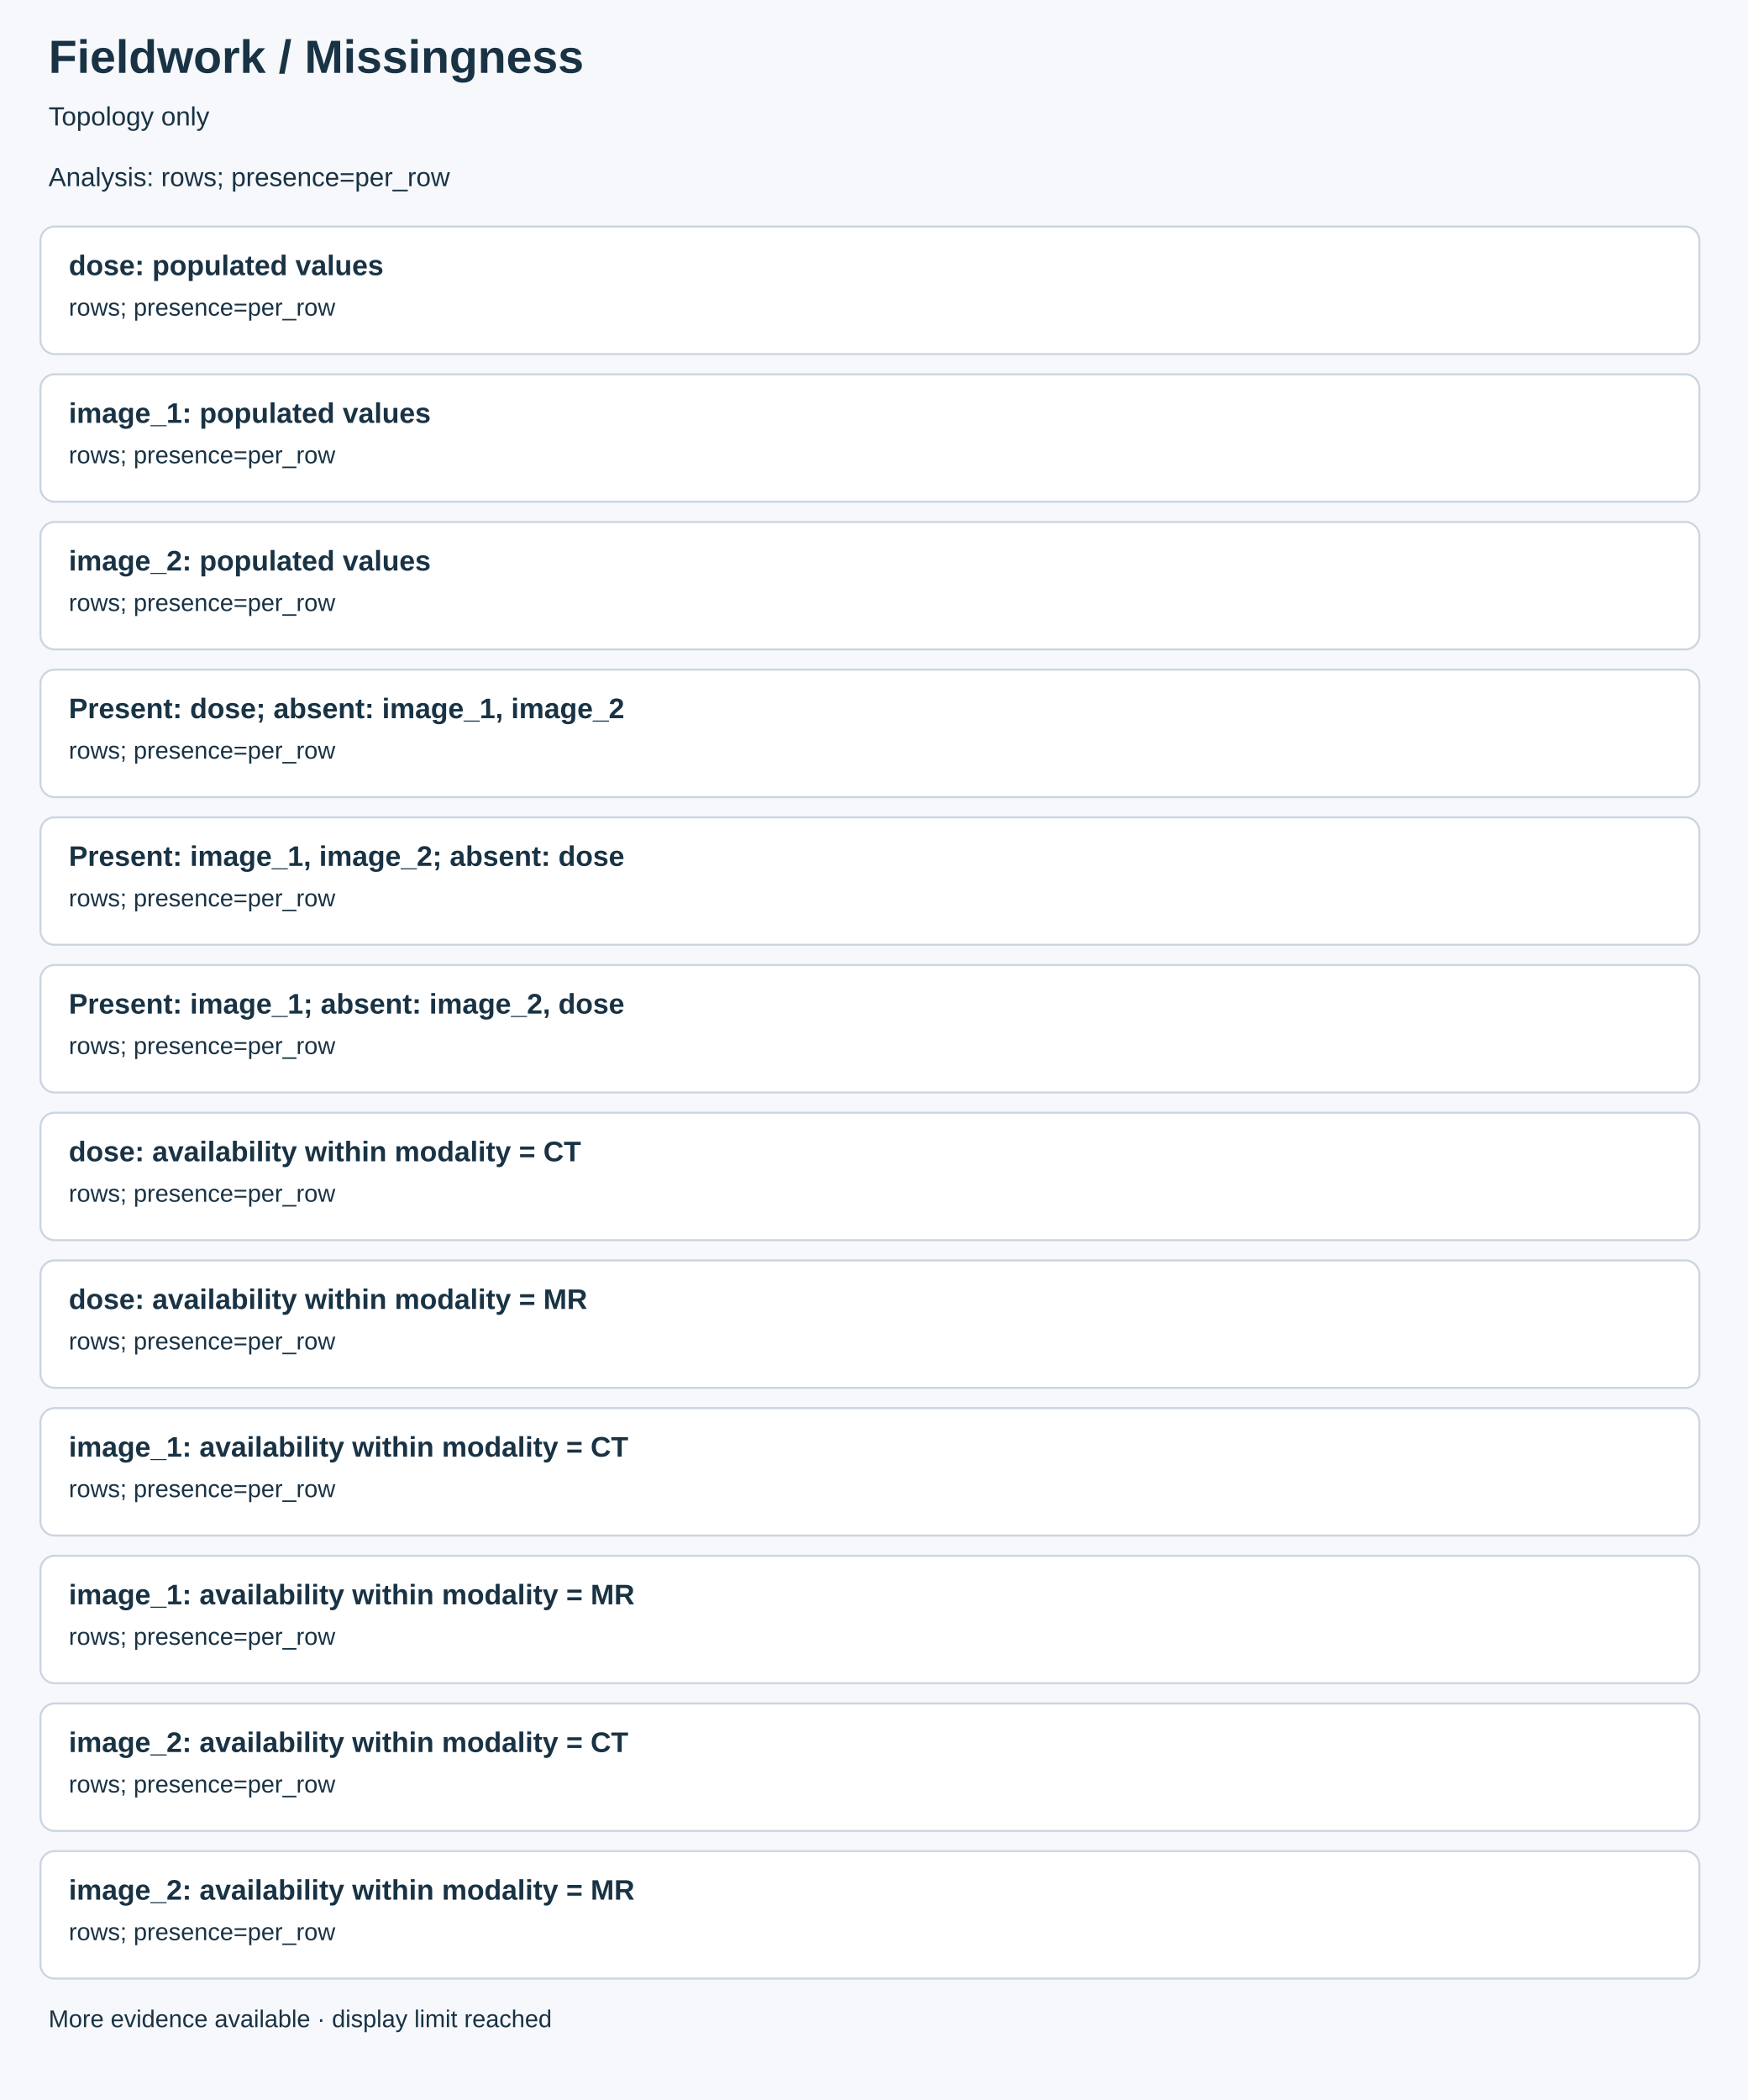
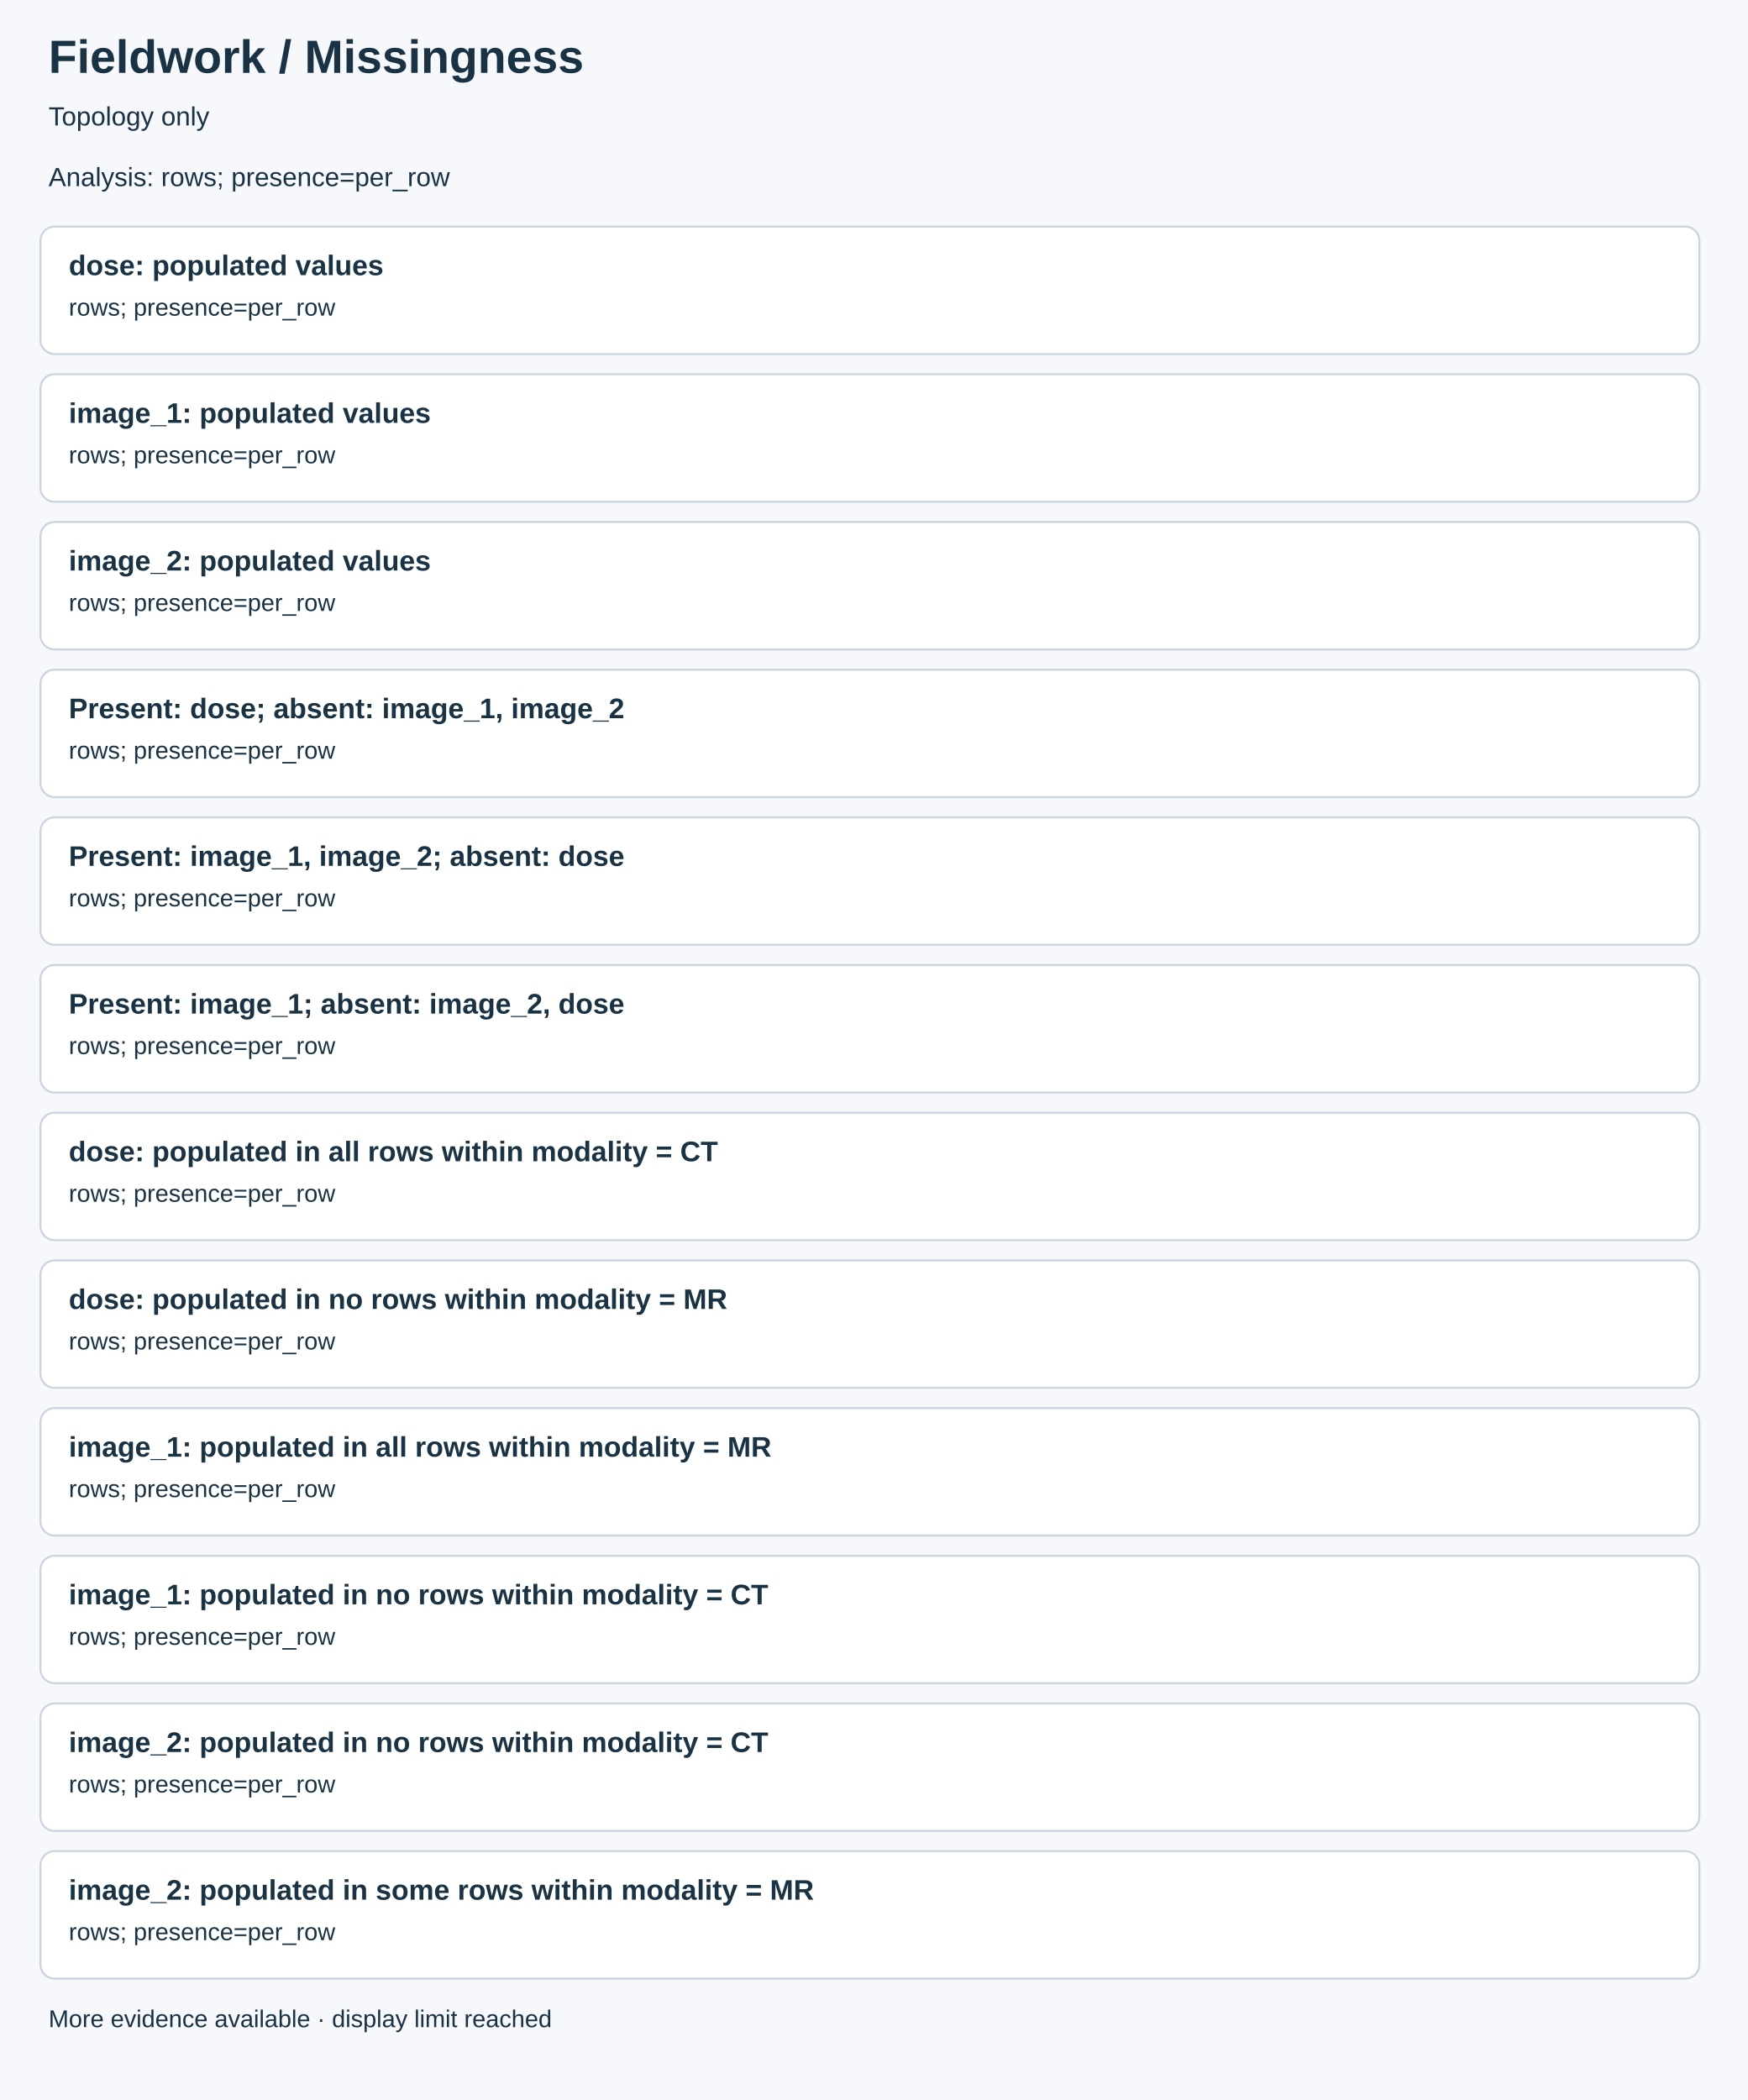
<svg xmlns="http://www.w3.org/2000/svg" role="img" aria-label="Fieldwork missingness" viewBox="0 0 864 1038" width="864" height="1038" font-family="Arial, sans-serif" fill="#193345">
  <rect width="100%" height="100%" fill="#f6f8fb" />
  <text x="24" y="36" font-size="23" font-weight="600">Fieldwork / Missingness</text>
  <text x="24" y="62" font-size="13" font-weight="400">Topology only</text>
  <text x="24" y="92" font-size="13" font-weight="400">Analysis: rows; presence=per_row</text>
  <rect x="20" y="112" width="820" height="63" rx="7" fill="#ffffff" stroke="#cbd5df" />
  <text x="34" y="136" font-size="14" font-weight="600">dose: populated values</text>
  <text x="34" y="156" font-size="12" font-weight="400">rows; presence=per_row</text>
  <rect x="20" y="185" width="820" height="63" rx="7" fill="#ffffff" stroke="#cbd5df" />
  <text x="34" y="209" font-size="14" font-weight="600">image_1: populated values</text>
  <text x="34" y="229" font-size="12" font-weight="400">rows; presence=per_row</text>
  <rect x="20" y="258" width="820" height="63" rx="7" fill="#ffffff" stroke="#cbd5df" />
  <text x="34" y="282" font-size="14" font-weight="600">image_2: populated values</text>
  <text x="34" y="302" font-size="12" font-weight="400">rows; presence=per_row</text>
  <rect x="20" y="331" width="820" height="63" rx="7" fill="#ffffff" stroke="#cbd5df" />
  <text x="34" y="355" font-size="14" font-weight="600">Present: dose; absent: image_1, image_2</text>
  <text x="34" y="375" font-size="12" font-weight="400">rows; presence=per_row</text>
  <rect x="20" y="404" width="820" height="63" rx="7" fill="#ffffff" stroke="#cbd5df" />
  <text x="34" y="428" font-size="14" font-weight="600">Present: image_1, image_2; absent: dose</text>
  <text x="34" y="448" font-size="12" font-weight="400">rows; presence=per_row</text>
  <rect x="20" y="477" width="820" height="63" rx="7" fill="#ffffff" stroke="#cbd5df" />
  <text x="34" y="501" font-size="14" font-weight="600">Present: image_1; absent: image_2, dose</text>
  <text x="34" y="521" font-size="12" font-weight="400">rows; presence=per_row</text>
  <rect x="20" y="550" width="820" height="63" rx="7" fill="#ffffff" stroke="#cbd5df" />
-   <text x="34" y="574" font-size="14" font-weight="600">dose: availability within modality = CT</text>
+   <text x="34" y="574" font-size="14" font-weight="600">dose: populated in all rows within modality = CT</text>
  <text x="34" y="594" font-size="12" font-weight="400">rows; presence=per_row</text>
  <rect x="20" y="623" width="820" height="63" rx="7" fill="#ffffff" stroke="#cbd5df" />
-   <text x="34" y="647" font-size="14" font-weight="600">dose: availability within modality = MR</text>
+   <text x="34" y="647" font-size="14" font-weight="600">dose: populated in no rows within modality = MR</text>
  <text x="34" y="667" font-size="12" font-weight="400">rows; presence=per_row</text>
  <rect x="20" y="696" width="820" height="63" rx="7" fill="#ffffff" stroke="#cbd5df" />
-   <text x="34" y="720" font-size="14" font-weight="600">image_1: availability within modality = CT</text>
+   <text x="34" y="720" font-size="14" font-weight="600">image_1: populated in all rows within modality = MR</text>
  <text x="34" y="740" font-size="12" font-weight="400">rows; presence=per_row</text>
  <rect x="20" y="769" width="820" height="63" rx="7" fill="#ffffff" stroke="#cbd5df" />
-   <text x="34" y="793" font-size="14" font-weight="600">image_1: availability within modality = MR</text>
+   <text x="34" y="793" font-size="14" font-weight="600">image_1: populated in no rows within modality = CT</text>
  <text x="34" y="813" font-size="12" font-weight="400">rows; presence=per_row</text>
  <rect x="20" y="842" width="820" height="63" rx="7" fill="#ffffff" stroke="#cbd5df" />
-   <text x="34" y="866" font-size="14" font-weight="600">image_2: availability within modality = CT</text>
+   <text x="34" y="866" font-size="14" font-weight="600">image_2: populated in no rows within modality = CT</text>
  <text x="34" y="886" font-size="12" font-weight="400">rows; presence=per_row</text>
  <rect x="20" y="915" width="820" height="63" rx="7" fill="#ffffff" stroke="#cbd5df" />
-   <text x="34" y="939" font-size="14" font-weight="600">image_2: availability within modality = MR</text>
+   <text x="34" y="939" font-size="14" font-weight="600">image_2: populated in some rows within modality = MR</text>
  <text x="34" y="959" font-size="12" font-weight="400">rows; presence=per_row</text>
  <text x="24" y="1002" font-size="12" font-weight="400">More evidence available · display limit reached</text>
</svg>
